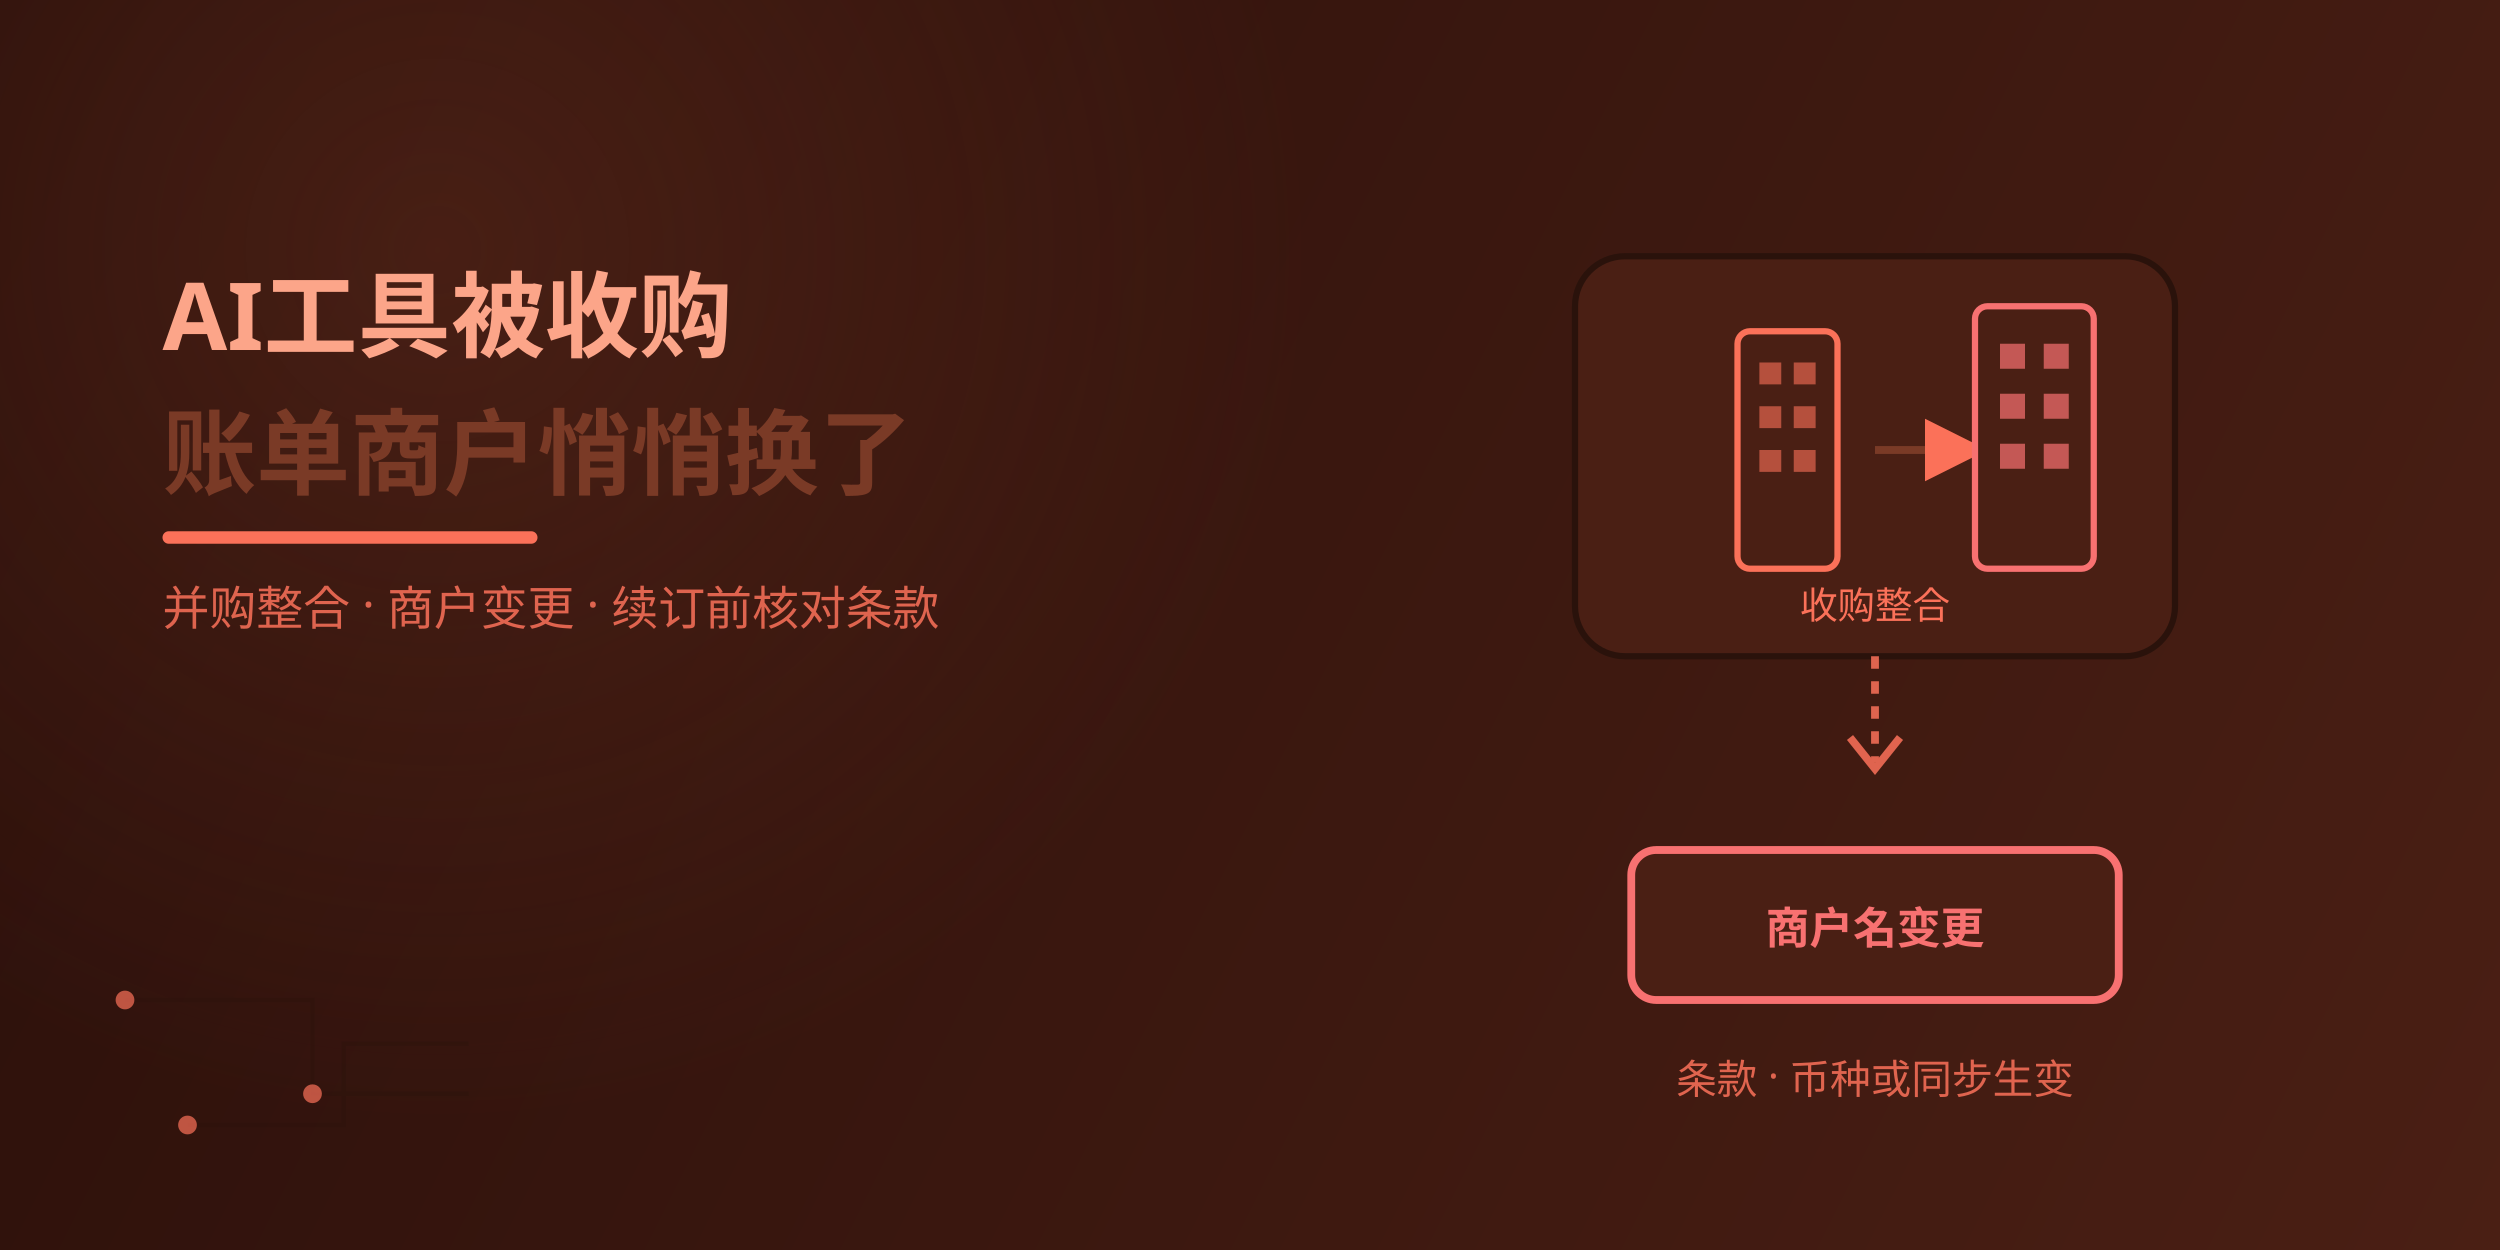
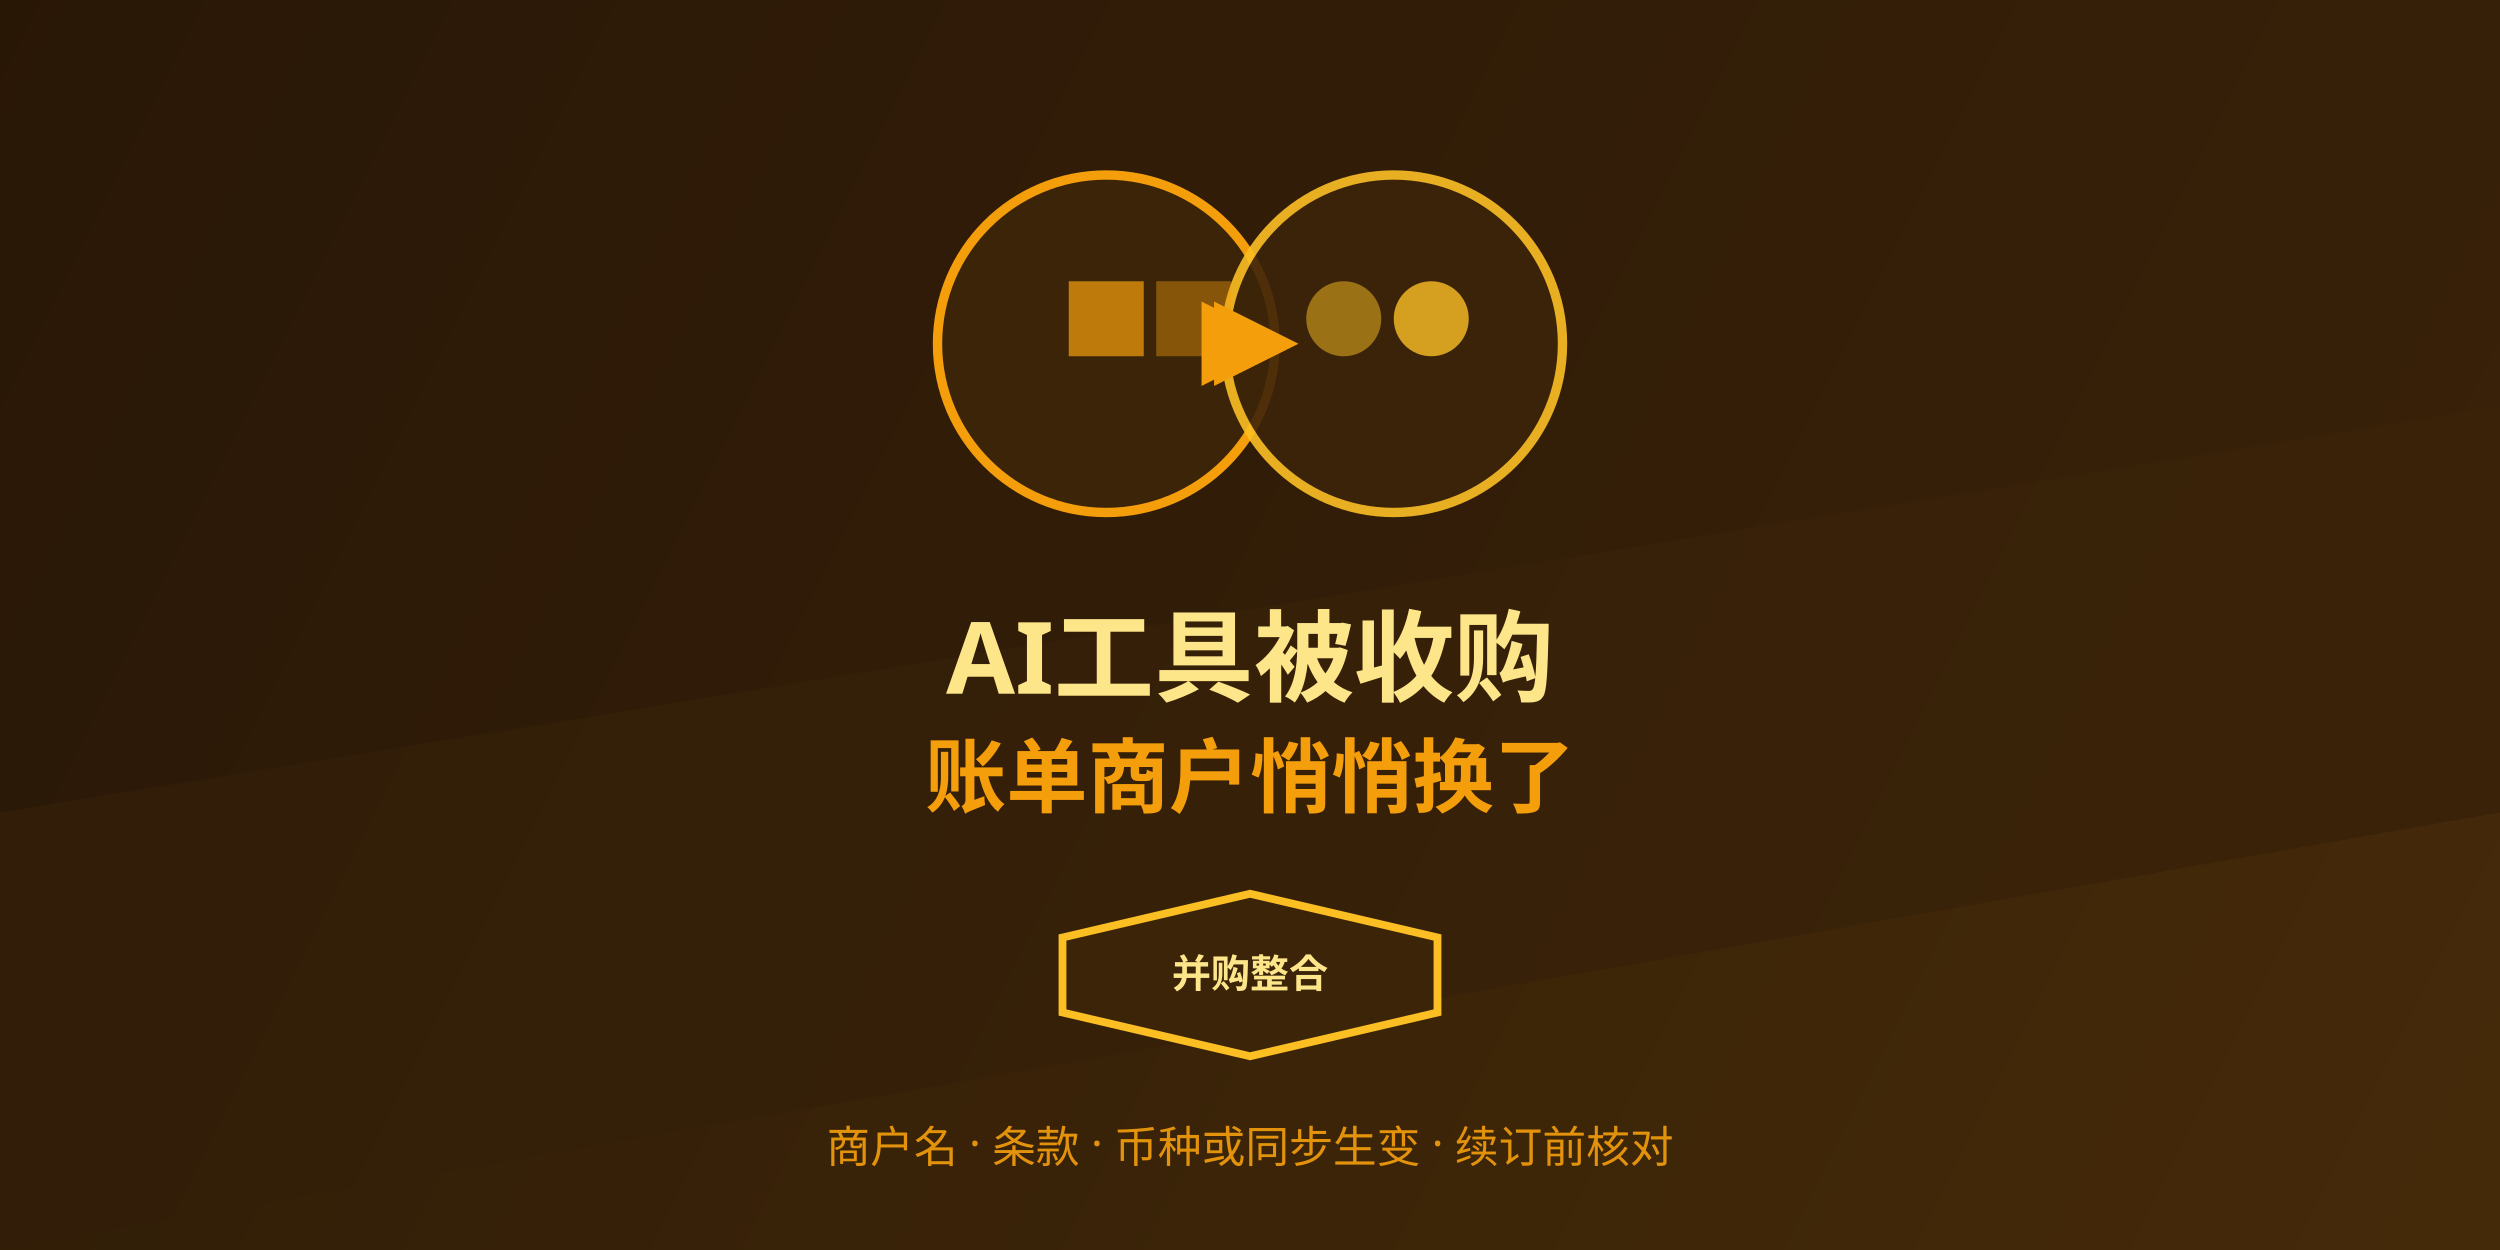
<svg xmlns="http://www.w3.org/2000/svg" viewBox="0 0 800 400" role="img" aria-label="AI工具被收购后账单商户变更封面图">
  <defs>
    <linearGradient id="bgGradAcq" x1="0" y1="0" x2="800" y2="400" gradientUnits="userSpaceOnUse">
-       <stop offset="0" stop-color="#2a0f0a" />
-       <stop offset="1" stop-color="#4a1f14" />
+       <stop offset="0" stop-color="#241505" />
+       <stop offset="1" stop-color="#4a2d0a" />
    </linearGradient>
-     <radialGradient id="glowAcq" cx="140" cy="80" r="280" gradientUnits="userSpaceOnUse">
-       <stop offset="0" stop-color="#7a3a26" stop-opacity="0.32" />
-       <stop offset="1" stop-color="#7a3a26" stop-opacity="0" />
-     </radialGradient>
-     <marker id="arrowAcq" markerWidth="8" markerHeight="8" refX="4" refY="4" orient="auto">
-       <path d="M0 0 L8 4 L0 8 Z" fill="#fb7159" />
+     <marker id="arrowAcq" markerWidth="9" markerHeight="9" refX="4.5" refY="4.5" orient="auto">
+       <path d="M0 0 L9 4.5 L0 9 Z" fill="#f59e0b" />
    </marker>
  </defs>
  <rect width="800" height="400" fill="url(#bgGradAcq)" />
-   <rect width="800" height="400" fill="url(#glowAcq)" />
-   <g stroke="#2a120b" stroke-width="1.4" opacity="0.4" fill="none">
-     <path d="M40 320 h60 v30 h50" />
-     <path d="M60 360 h50 v-26 h40" />
+   <path d="M0 0 L800 0 L800 260 L0 400 Z" fill="#2e1a08" opacity="0.55" />
+   <path d="M800 400 L0 400 L0 260 L800 130 Z" fill="#3c2409" opacity="0.35" />
+   <g transform="translate(400,110)">
+     <circle cx="-46" cy="0" r="54" fill="#3c2409" stroke="#f59e0b" stroke-width="3" />
+     <circle cx="46" cy="0" r="54" fill="#3c2409" stroke="#fbbf24" stroke-width="3" opacity="0.9" />
+     <rect x="-58" y="-20" width="24" height="24" fill="#f59e0b" opacity="0.7" />
+     <rect x="-30" y="-20" width="24" height="24" fill="#f59e0b" opacity="0.4" />
+     <rect x="18" y="-20" width="24" height="24" rx="12" fill="#fbbf24" opacity="0.5" />
+     <rect x="46" y="-20" width="24" height="24" rx="12" fill="#fbbf24" opacity="0.8" />
+     <path d="M-2 0 h4" stroke="#fde68a" stroke-width="3" marker-end="url(#arrowAcq)" marker-start="url(#arrowAcq)" />
  </g>
-   <g fill="#fb7159" opacity="0.7">
-     <circle cx="40" cy="320" r="3" />
-     <circle cx="100" cy="350" r="3" />
-     <circle cx="60" cy="360" r="3" />
-   </g>
-   <text x="52" y="112" font-family="'PingFang SC','Microsoft YaHei',sans-serif" font-size="30" font-weight="700" fill="#fca589">AI工具被收购</text>
-   <text x="52" y="156" font-family="'PingFang SC','Microsoft YaHei',sans-serif" font-size="30" font-weight="700" fill="#7a3a26">账单商户悄悄换了</text>
-   <rect x="52" y="170" width="120" height="4" rx="2" fill="#fb7159" />
-   <text x="52" y="200" font-family="'PingFang SC','Microsoft YaHei',sans-serif" font-size="15" font-weight="400" fill="#fb7159" opacity="0.85">并购整合 · 商户变更 · 续订前核对条款</text>
-   <g transform="translate(600,146)">
-     <rect x="-96" y="-64" width="192" height="128" rx="16" fill="#4a1f14" stroke="#2a120b" stroke-width="2" />
-     <g transform="translate(-28,-2)">
-       <rect x="-16" y="-38" width="32" height="76" rx="4" fill="#4a1f14" stroke="#fb7159" stroke-width="2" />
-       <rect x="-9" y="-28" width="7" height="7" fill="#fb7159" opacity="0.6" />
-       <rect x="2" y="-28" width="7" height="7" fill="#fb7159" opacity="0.6" />
-       <rect x="-9" y="-14" width="7" height="7" fill="#fb7159" opacity="0.6" />
-       <rect x="2" y="-14" width="7" height="7" fill="#fb7159" opacity="0.6" />
-       <rect x="-9" y="0" width="7" height="7" fill="#fb7159" opacity="0.6" />
-       <rect x="2" y="0" width="7" height="7" fill="#fb7159" opacity="0.6" />
-     </g>
-     <path d="M0 -2 h26" stroke="#7a3a26" stroke-width="2.5" marker-end="url(#arrowAcq)" />
-     <g transform="translate(50,-2)">
-       <rect x="-18" y="-46" width="38" height="84" rx="4" fill="#4a1f14" stroke="#f87171" stroke-width="2" />
-       <rect x="-10" y="-34" width="8" height="8" fill="#f87171" opacity="0.7" />
-       <rect x="4" y="-34" width="8" height="8" fill="#f87171" opacity="0.7" />
-       <rect x="-10" y="-18" width="8" height="8" fill="#f87171" opacity="0.7" />
-       <rect x="4" y="-18" width="8" height="8" fill="#f87171" opacity="0.7" />
-       <rect x="-10" y="-2" width="8" height="8" fill="#f87171" opacity="0.7" />
-       <rect x="4" y="-2" width="8" height="8" fill="#f87171" opacity="0.7" />
-     </g>
-     <text x="0" y="52" text-anchor="middle" font-family="'PingFang SC','Microsoft YaHei',sans-serif" font-size="12" fill="#fb7159">收购整合</text>
-   </g>
-   <g stroke="#fb7159" stroke-width="2.5" fill="none" opacity="0.85">
-     <path d="M600 210 v34" stroke-dasharray="4 4" />
-     <path d="M592 236 l8 10 l8 -10" fill="none" />
-   </g>
-   <g transform="translate(600,296)">
-     <rect x="-78" y="-24" width="156" height="48" rx="8" fill="#4a1f14" stroke="#f87171" stroke-width="2.5" />
-     <text x="0" y="6" text-anchor="middle" font-family="'PingFang SC','Microsoft YaHei',sans-serif" font-size="14" fill="#f87171" font-weight="700">商户名变更</text>
-   </g>
-   <text x="600" y="350" text-anchor="middle" font-family="'PingFang SC','Microsoft YaHei',sans-serif" font-size="13" fill="#fb7159" opacity="0.85">条款 · 币种或同步生变</text>
+   <text x="400" y="222" text-anchor="middle" font-family="'PingFang SC','Microsoft YaHei',sans-serif" font-size="32" font-weight="700" fill="#fde68a">AI工具被收购</text>
+   <text x="400" y="258" text-anchor="middle" font-family="'PingFang SC','Microsoft YaHei',sans-serif" font-size="26" font-weight="700" fill="#f59e0b">账单商户悄悄换了</text>
+   <polygon points="400,286 460,300 460,324 400,338 340,324 340,300" fill="#3c2409" stroke="#fbbf24" stroke-width="2.5" />
+   <text x="400" y="316" text-anchor="middle" font-family="'PingFang SC','Microsoft YaHei',sans-serif" font-size="12.5" font-weight="700" fill="#fde68a">并购整合</text>
+   <text x="400" y="372" text-anchor="middle" font-family="'PingFang SC','Microsoft YaHei',sans-serif" font-size="14" fill="#f59e0b" opacity="0.9">商户名 · 条款 · 币种或同步生变 · 续订前核对</text>
</svg>
